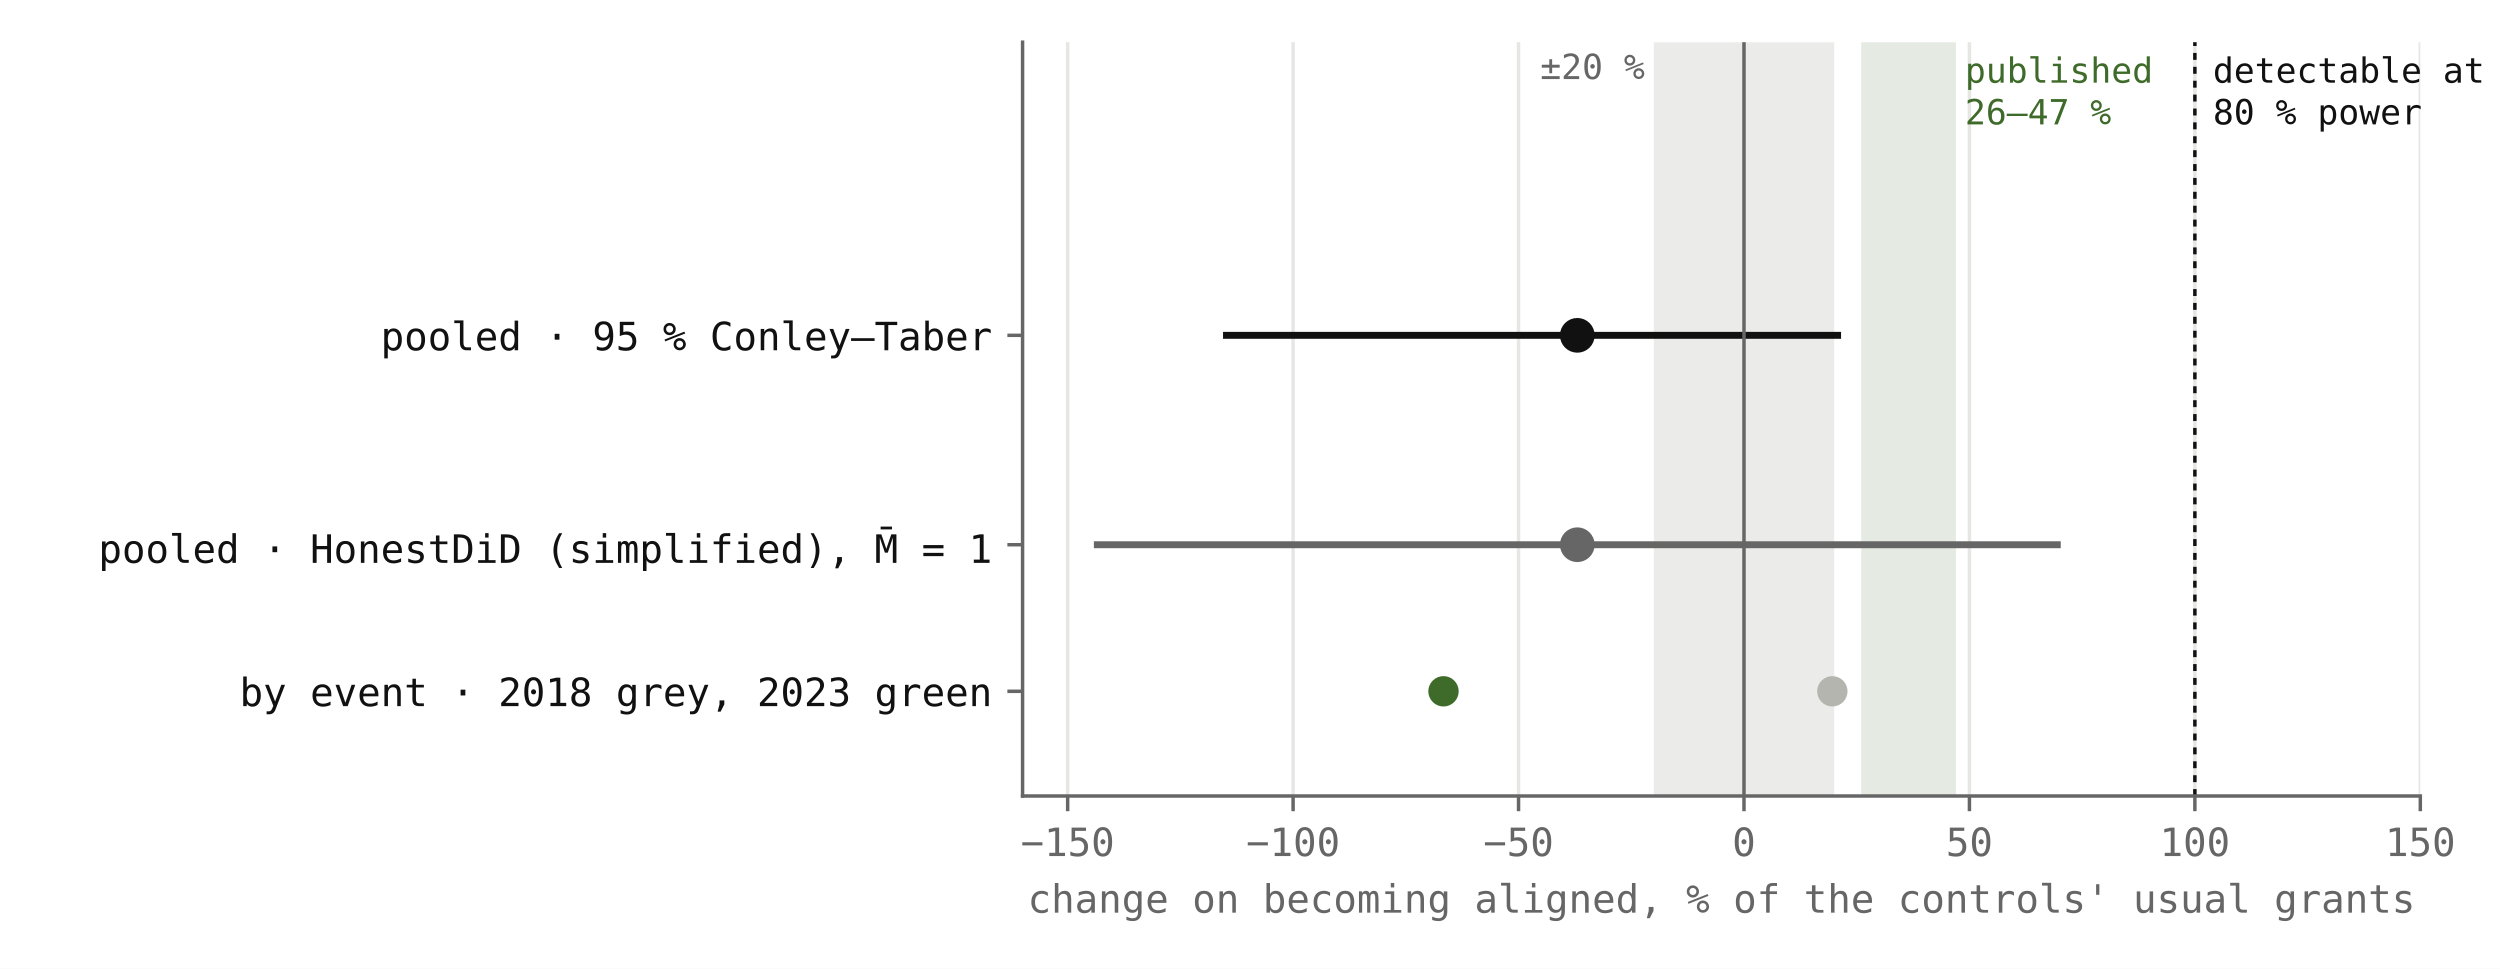
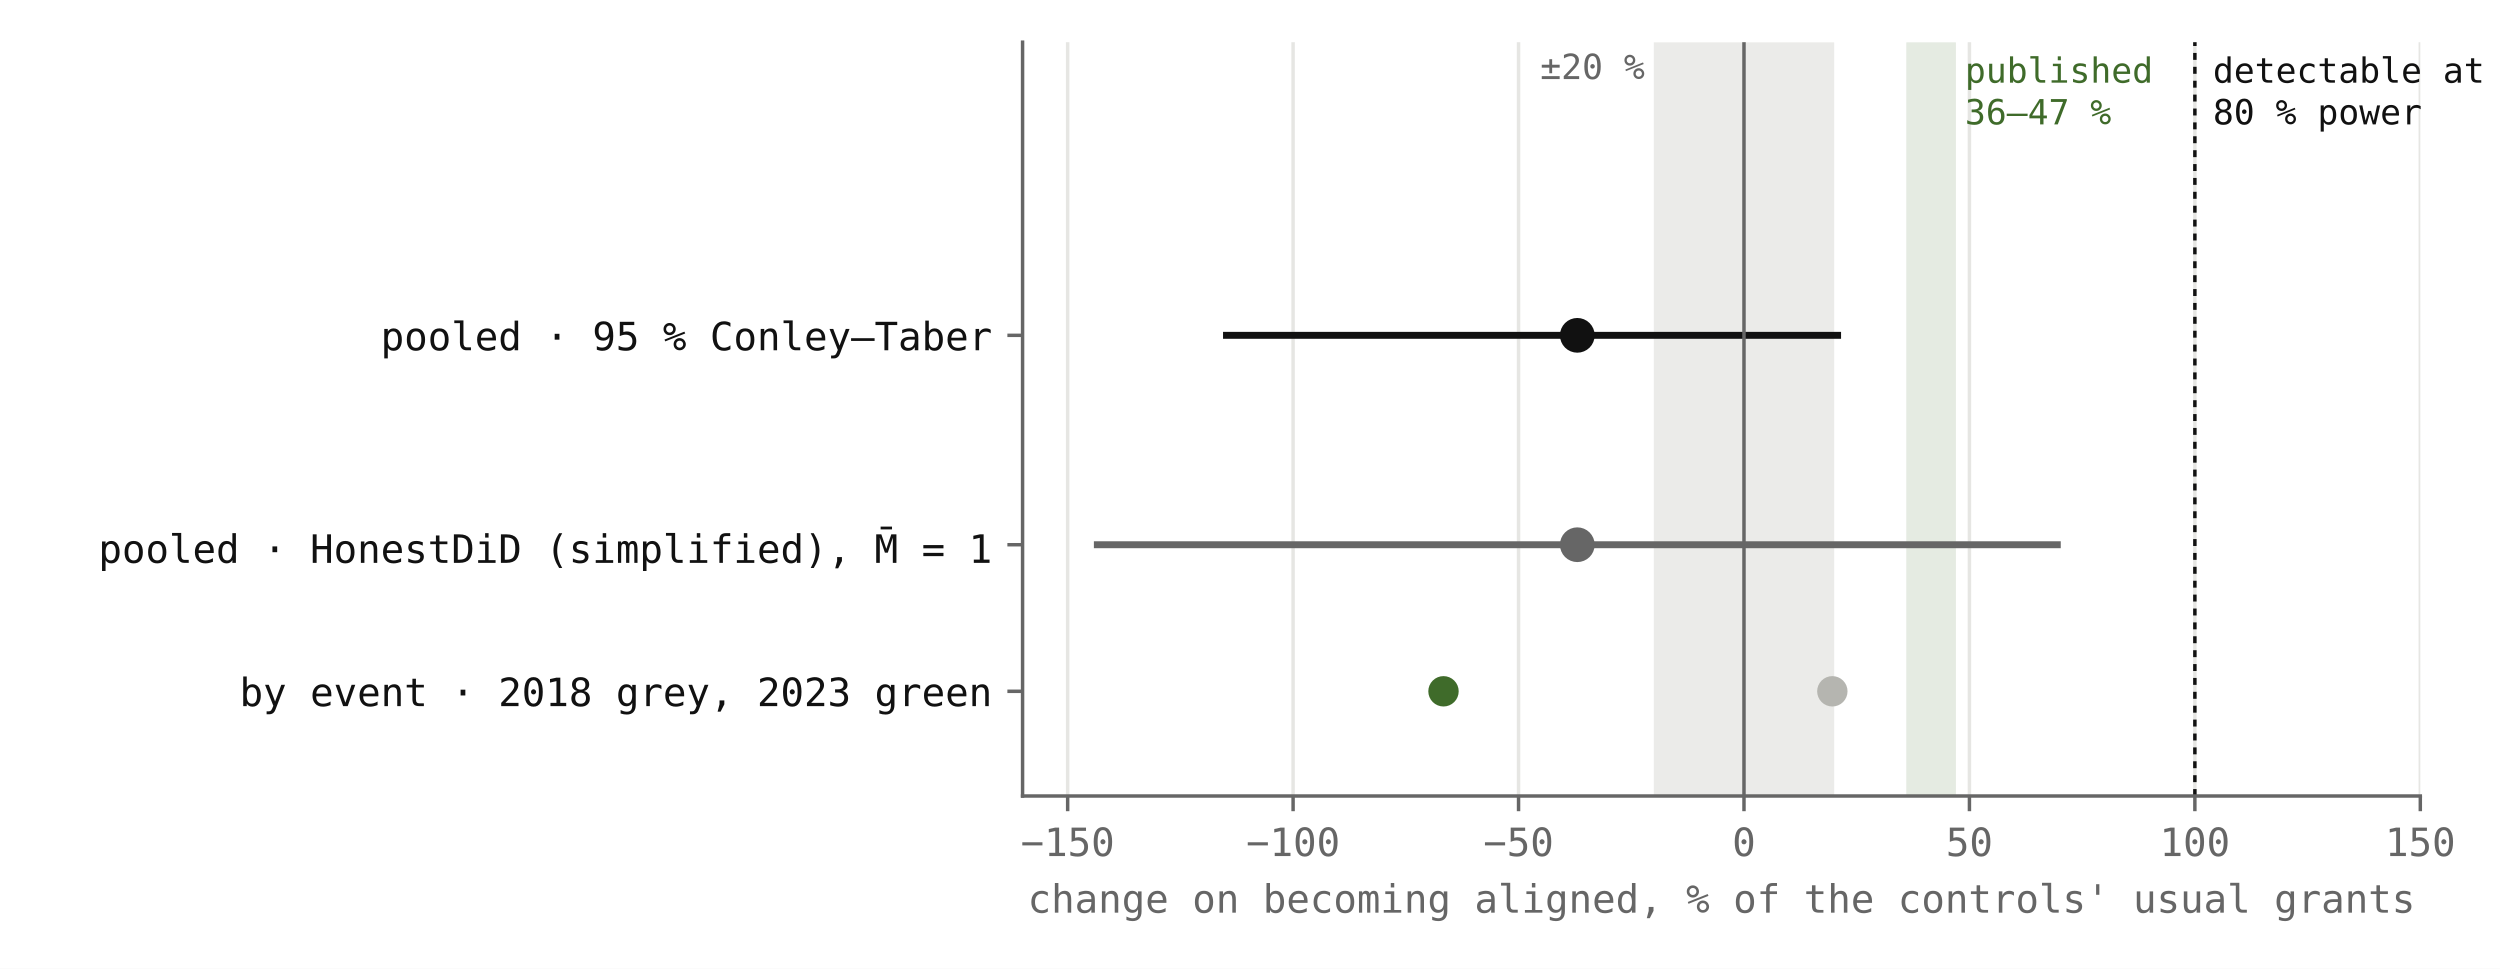
<svg xmlns="http://www.w3.org/2000/svg" xmlns:xlink="http://www.w3.org/1999/xlink" width="576pt" height="223.2pt" viewBox="0 0 576 223.2" version="1.1">
  <defs>
    <style type="text/css">*{stroke-linejoin: round; stroke-linecap: butt}</style>
  </defs>
  <g id="figure_1">
    <g id="patch_1">
      <path d="M 0 223.2  L 576 223.2  L 576 0  L 0 0  z " style="fill: #ffffff" />
    </g>
    <g id="axes_1">
      <g id="patch_2">
        <path d="M 235.6 183.398  L 557.64 183.398  L 557.64 9.72  L 235.6 9.72  z " style="fill: #ffffff" />
      </g>
      <g id="matplotlib.axis_1">
        <g id="xtick_1">
          <g id="line2d_1">
-             <path d="M 245.988 183.398  L 245.988 9.72  " clip-path="url(#p279f10e3c5)" style="fill: none; stroke: #e6e6e3; stroke-width: 0.8; stroke-linecap: square" />
+             <path d="M 245.988 183.398  L 245.988 9.72  " clip-path="url(#pb826a2f478)" style="fill: none; stroke: #e6e6e3; stroke-width: 0.8; stroke-linecap: square" />
          </g>
          <g id="line2d_2">
            <defs>
-               <path id="m5efd6e7af1" d="M 0 0  L 0 3.5  " style="stroke: #666666; stroke-width: 0.8" />
+               <path id="m029370f19c" d="M 0 0  L 0 3.5  " style="stroke: #666666; stroke-width: 0.8" />
            </defs>
            <g>
-               <use xlink:href="#m5efd6e7af1" x="245.988" y="183.398" style="fill: #666666; stroke: #666666; stroke-width: 0.8" />
+               <use xlink:href="#m029370f19c" x="245.988" y="183.398" style="fill: #666666; stroke: #666666; stroke-width: 0.8" />
            </g>
          </g>
          <g id="text_1">
            <text style="font-size: 9px; font-family: 'DejaVu Sans Mono', 'Bitstream Vera Sans Mono', 'Computer Modern Typewriter', 'Andale Mono', 'Nimbus Mono L', 'Courier New', 'Courier', 'Fixed', 'Terminal', monospace; text-anchor: middle; fill: #666666" x="245.988" y="197.236" transform="rotate(-0 245.9884 197.2358)">−150</text>
          </g>
        </g>
        <g id="xtick_2">
          <g id="line2d_3">
-             <path d="M 297.93 183.398  L 297.93 9.72  " clip-path="url(#p279f10e3c5)" style="fill: none; stroke: #e6e6e3; stroke-width: 0.8; stroke-linecap: square" />
+             <path d="M 297.93 183.398  L 297.93 9.72  " clip-path="url(#pb826a2f478)" style="fill: none; stroke: #e6e6e3; stroke-width: 0.8; stroke-linecap: square" />
          </g>
          <g id="line2d_4">
            <g>
-               <use xlink:href="#m5efd6e7af1" x="297.93" y="183.398" style="fill: #666666; stroke: #666666; stroke-width: 0.8" />
+               <use xlink:href="#m029370f19c" x="297.93" y="183.398" style="fill: #666666; stroke: #666666; stroke-width: 0.8" />
            </g>
          </g>
          <g id="text_2">
            <text style="font-size: 9px; font-family: 'DejaVu Sans Mono', 'Bitstream Vera Sans Mono', 'Computer Modern Typewriter', 'Andale Mono', 'Nimbus Mono L', 'Courier New', 'Courier', 'Fixed', 'Terminal', monospace; text-anchor: middle; fill: #666666" x="297.93" y="197.236" transform="rotate(-0 297.9303 197.2358)">−100</text>
          </g>
        </g>
        <g id="xtick_3">
          <g id="line2d_5">
-             <path d="M 349.872 183.398  L 349.872 9.72  " clip-path="url(#p279f10e3c5)" style="fill: none; stroke: #e6e6e3; stroke-width: 0.8; stroke-linecap: square" />
+             <path d="M 349.872 183.398  L 349.872 9.72  " clip-path="url(#pb826a2f478)" style="fill: none; stroke: #e6e6e3; stroke-width: 0.8; stroke-linecap: square" />
          </g>
          <g id="line2d_6">
            <g>
-               <use xlink:href="#m5efd6e7af1" x="349.872" y="183.398" style="fill: #666666; stroke: #666666; stroke-width: 0.8" />
+               <use xlink:href="#m029370f19c" x="349.872" y="183.398" style="fill: #666666; stroke: #666666; stroke-width: 0.8" />
            </g>
          </g>
          <g id="text_3">
            <text style="font-size: 9px; font-family: 'DejaVu Sans Mono', 'Bitstream Vera Sans Mono', 'Computer Modern Typewriter', 'Andale Mono', 'Nimbus Mono L', 'Courier New', 'Courier', 'Fixed', 'Terminal', monospace; text-anchor: middle; fill: #666666" x="349.872" y="197.236" transform="rotate(-0 349.8723 197.2358)">−50</text>
          </g>
        </g>
        <g id="xtick_4">
          <g id="line2d_7">
-             <path d="M 401.814 183.398  L 401.814 9.72  " clip-path="url(#p279f10e3c5)" style="fill: none; stroke: #e6e6e3; stroke-width: 0.8; stroke-linecap: square" />
+             <path d="M 401.814 183.398  L 401.814 9.72  " clip-path="url(#pb826a2f478)" style="fill: none; stroke: #e6e6e3; stroke-width: 0.8; stroke-linecap: square" />
          </g>
          <g id="line2d_8">
            <g>
-               <use xlink:href="#m5efd6e7af1" x="401.814" y="183.398" style="fill: #666666; stroke: #666666; stroke-width: 0.8" />
+               <use xlink:href="#m029370f19c" x="401.814" y="183.398" style="fill: #666666; stroke: #666666; stroke-width: 0.8" />
            </g>
          </g>
          <g id="text_4">
            <text style="font-size: 9px; font-family: 'DejaVu Sans Mono', 'Bitstream Vera Sans Mono', 'Computer Modern Typewriter', 'Andale Mono', 'Nimbus Mono L', 'Courier New', 'Courier', 'Fixed', 'Terminal', monospace; text-anchor: middle; fill: #666666" x="401.814" y="197.236" transform="rotate(-0 401.8142 197.2358)">0</text>
          </g>
        </g>
        <g id="xtick_5">
          <g id="line2d_9">
-             <path d="M 453.756 183.398  L 453.756 9.72  " clip-path="url(#p279f10e3c5)" style="fill: none; stroke: #e6e6e3; stroke-width: 0.8; stroke-linecap: square" />
+             <path d="M 453.756 183.398  L 453.756 9.72  " clip-path="url(#pb826a2f478)" style="fill: none; stroke: #e6e6e3; stroke-width: 0.8; stroke-linecap: square" />
          </g>
          <g id="line2d_10">
            <g>
-               <use xlink:href="#m5efd6e7af1" x="453.756" y="183.398" style="fill: #666666; stroke: #666666; stroke-width: 0.8" />
+               <use xlink:href="#m029370f19c" x="453.756" y="183.398" style="fill: #666666; stroke: #666666; stroke-width: 0.8" />
            </g>
          </g>
          <g id="text_5">
            <text style="font-size: 9px; font-family: 'DejaVu Sans Mono', 'Bitstream Vera Sans Mono', 'Computer Modern Typewriter', 'Andale Mono', 'Nimbus Mono L', 'Courier New', 'Courier', 'Fixed', 'Terminal', monospace; text-anchor: middle; fill: #666666" x="453.756" y="197.236" transform="rotate(-0 453.7561 197.2358)">50</text>
          </g>
        </g>
        <g id="xtick_6">
          <g id="line2d_11">
-             <path d="M 505.698 183.398  L 505.698 9.72  " clip-path="url(#p279f10e3c5)" style="fill: none; stroke: #e6e6e3; stroke-width: 0.8; stroke-linecap: square" />
+             <path d="M 505.698 183.398  L 505.698 9.72  " clip-path="url(#pb826a2f478)" style="fill: none; stroke: #e6e6e3; stroke-width: 0.8; stroke-linecap: square" />
          </g>
          <g id="line2d_12">
            <g>
-               <use xlink:href="#m5efd6e7af1" x="505.698" y="183.398" style="fill: #666666; stroke: #666666; stroke-width: 0.8" />
+               <use xlink:href="#m029370f19c" x="505.698" y="183.398" style="fill: #666666; stroke: #666666; stroke-width: 0.8" />
            </g>
          </g>
          <g id="text_6">
            <text style="font-size: 9px; font-family: 'DejaVu Sans Mono', 'Bitstream Vera Sans Mono', 'Computer Modern Typewriter', 'Andale Mono', 'Nimbus Mono L', 'Courier New', 'Courier', 'Fixed', 'Terminal', monospace; text-anchor: middle; fill: #666666" x="505.698" y="197.236" transform="rotate(-0 505.6981 197.2358)">100</text>
          </g>
        </g>
        <g id="xtick_7">
          <g id="line2d_13">
-             <path d="M 557.64 183.398  L 557.64 9.72  " clip-path="url(#p279f10e3c5)" style="fill: none; stroke: #e6e6e3; stroke-width: 0.8; stroke-linecap: square" />
+             <path d="M 557.64 183.398  L 557.64 9.72  " clip-path="url(#pb826a2f478)" style="fill: none; stroke: #e6e6e3; stroke-width: 0.8; stroke-linecap: square" />
          </g>
          <g id="line2d_14">
            <g>
-               <use xlink:href="#m5efd6e7af1" x="557.64" y="183.398" style="fill: #666666; stroke: #666666; stroke-width: 0.8" />
+               <use xlink:href="#m029370f19c" x="557.64" y="183.398" style="fill: #666666; stroke: #666666; stroke-width: 0.8" />
            </g>
          </g>
          <g id="text_7">
            <text style="font-size: 9px; font-family: 'DejaVu Sans Mono', 'Bitstream Vera Sans Mono', 'Computer Modern Typewriter', 'Andale Mono', 'Nimbus Mono L', 'Courier New', 'Courier', 'Fixed', 'Terminal', monospace; text-anchor: middle; fill: #666666" x="557.64" y="197.236" transform="rotate(-0 557.64 197.2358)">150</text>
          </g>
        </g>
        <g id="text_8">
          <text style="font-size: 9px; font-family: 'DejaVu Sans Mono', 'Bitstream Vera Sans Mono', 'Computer Modern Typewriter', 'Andale Mono', 'Nimbus Mono L', 'Courier New', 'Courier', 'Fixed', 'Terminal', monospace; text-anchor: middle; fill: #666666" x="396.62" y="210.284" transform="rotate(-0 396.62 210.2843)">change on becoming aligned, % of the controls' usual grants</text>
        </g>
      </g>
      <g id="matplotlib.axis_2">
        <g id="ytick_1">
          <g id="line2d_15">
            <defs>
-               <path id="m4f5cf16edc" d="M 0 0  L -3.5 0  " style="stroke: #666666; stroke-width: 0.8" />
+               <path id="m8aec8a5eae" d="M 0 0  L -3.5 0  " style="stroke: #666666; stroke-width: 0.8" />
            </defs>
            <g>
-               <use xlink:href="#m4f5cf16edc" x="235.6" y="77.261" style="fill: #666666; stroke: #666666; stroke-width: 0.8" />
+               <use xlink:href="#m8aec8a5eae" x="235.6" y="77.261" style="fill: #666666; stroke: #666666; stroke-width: 0.8" />
            </g>
          </g>
          <g id="text_9">
            <text style="font-size: 9px; font-family: 'DejaVu Sans Mono', 'Bitstream Vera Sans Mono', 'Computer Modern Typewriter', 'Andale Mono', 'Nimbus Mono L', 'Courier New', 'Courier', 'Fixed', 'Terminal', monospace; text-anchor: end; fill: #111111" x="228.6" y="80.705" transform="rotate(-0 228.6 80.70461)">pooled · 95 % Conley–Taber</text>
          </g>
        </g>
        <g id="ytick_2">
          <g id="line2d_16">
            <g>
-               <use xlink:href="#m4f5cf16edc" x="235.6" y="125.505" style="fill: #666666; stroke: #666666; stroke-width: 0.8" />
+               <use xlink:href="#m8aec8a5eae" x="235.6" y="125.505" style="fill: #666666; stroke: #666666; stroke-width: 0.8" />
            </g>
          </g>
          <g id="text_10">
            <text style="font-size: 9px; font-family: 'DejaVu Sans Mono', 'Bitstream Vera Sans Mono', 'Computer Modern Typewriter', 'Andale Mono', 'Nimbus Mono L', 'Courier New', 'Courier', 'Fixed', 'Terminal', monospace; text-anchor: end; fill: #111111" x="228.6" y="129.678" transform="rotate(-0 228.6 129.6783)">pooled · HonestDiD (simplified), M̄ = 1</text>
          </g>
        </g>
        <g id="ytick_3">
          <g id="line2d_17">
            <g>
-               <use xlink:href="#m4f5cf16edc" x="235.6" y="159.276" style="fill: #666666; stroke: #666666; stroke-width: 0.8" />
+               <use xlink:href="#m8aec8a5eae" x="235.6" y="159.276" style="fill: #666666; stroke: #666666; stroke-width: 0.8" />
            </g>
          </g>
          <g id="text_11">
            <text style="font-size: 9px; font-family: 'DejaVu Sans Mono', 'Bitstream Vera Sans Mono', 'Computer Modern Typewriter', 'Andale Mono', 'Nimbus Mono L', 'Courier New', 'Courier', 'Fixed', 'Terminal', monospace; text-anchor: end; fill: #111111" x="228.6" y="162.695" transform="rotate(-0 228.6 162.6953)">by event · 2018 grey, 2023 green</text>
          </g>
        </g>
      </g>
      <g id="patch_3">
-         <path d="M 428.824 183.398  L 450.64 183.398  L 450.64 9.72  L 428.824 9.72  z " clip-path="url(#p279f10e3c5)" style="fill: #3f6b2a; opacity: 0.14" />
+         <path d="M 439.212 183.398  L 450.64 183.398  L 450.64 9.72  L 439.212 9.72  z " clip-path="url(#pb826a2f478)" style="fill: #3f6b2a; opacity: 0.14" />
      </g>
      <g id="patch_4">
-         <path d="M 381.037 183.398  L 422.591 183.398  L 422.591 9.72  L 381.037 9.72  z " clip-path="url(#p279f10e3c5)" style="fill: #e6e6e3; opacity: 0.8" />
+         <path d="M 381.037 183.398  L 422.591 183.398  L 422.591 9.72  L 381.037 9.72  z " clip-path="url(#pb826a2f478)" style="fill: #e6e6e3; opacity: 0.8" />
      </g>
      <g id="line2d_18">
-         <path d="M 505.698 183.398  L 505.698 9.72  " clip-path="url(#p279f10e3c5)" style="fill: none; stroke-dasharray: 1.6,1.6; stroke-dashoffset: 0; stroke: #111111; stroke-width: 0.8" />
+         <path d="M 505.698 183.398  L 505.698 9.72  " clip-path="url(#pb826a2f478)" style="fill: none; stroke-dasharray: 1.6,1.6; stroke-dashoffset: 0; stroke: #111111; stroke-width: 0.8" />
      </g>
      <g id="line2d_19">
-         <path d="M 282.587 77.261  L 423.38 77.261  " clip-path="url(#p279f10e3c5)" style="fill: none; stroke: #111111; stroke-width: 1.6; stroke-linecap: square" />
+         <path d="M 282.587 77.261  L 423.38 77.261  " clip-path="url(#pb826a2f478)" style="fill: none; stroke: #111111; stroke-width: 1.6; stroke-linecap: square" />
      </g>
      <g id="line2d_20">
        <defs>
-           <path id="m9132af8907" d="M 0 3.5  C 0.928 3.5 1.819 3.131 2.475 2.475  C 3.131 1.819 3.5 0.928 3.5 0  C 3.5 -0.928 3.131 -1.819 2.475 -2.475  C 1.819 -3.131 0.928 -3.5 0 -3.5  C -0.928 -3.5 -1.819 -3.131 -2.475 -2.475  C -3.131 -1.819 -3.5 -0.928 -3.5 0  C -3.5 0.928 -3.131 1.819 -2.475 2.475  C -1.819 3.131 -0.928 3.5 0 3.5  z " style="stroke: #111111" />
-         </defs>
-         <g clip-path="url(#p279f10e3c5)">
-           <use xlink:href="#m9132af8907" x="363.414" y="77.261" style="fill: #111111; stroke: #111111" />
+           <path id="m0beef3c7b7" d="M 0 3.5  C 0.928 3.5 1.819 3.131 2.475 2.475  C 3.131 1.819 3.5 0.928 3.5 0  C 3.5 -0.928 3.131 -1.819 2.475 -2.475  C 1.819 -3.131 0.928 -3.5 0 -3.5  C -0.928 -3.5 -1.819 -3.131 -2.475 -2.475  C -3.131 -1.819 -3.5 -0.928 -3.5 0  C -3.5 0.928 -3.131 1.819 -2.475 2.475  C -1.819 3.131 -0.928 3.5 0 3.5  z " style="stroke: #111111" />
+         </defs>
+         <g clip-path="url(#pb826a2f478)">
+           <use xlink:href="#m0beef3c7b7" x="363.414" y="77.261" style="fill: #111111; stroke: #111111" />
        </g>
      </g>
      <g id="line2d_21">
-         <path d="M 252.831 125.505  L 473.998 125.505  " clip-path="url(#p279f10e3c5)" style="fill: none; stroke: #666666; stroke-width: 1.6; stroke-linecap: square" />
+         <path d="M 252.831 125.505  L 473.998 125.505  " clip-path="url(#pb826a2f478)" style="fill: none; stroke: #666666; stroke-width: 1.6; stroke-linecap: square" />
      </g>
      <g id="line2d_22">
        <defs>
-           <path id="m5d6af72bdf" d="M 0 3.5  C 0.928 3.5 1.819 3.131 2.475 2.475  C 3.131 1.819 3.5 0.928 3.5 0  C 3.5 -0.928 3.131 -1.819 2.475 -2.475  C 1.819 -3.131 0.928 -3.5 0 -3.5  C -0.928 -3.5 -1.819 -3.131 -2.475 -2.475  C -3.131 -1.819 -3.5 -0.928 -3.5 0  C -3.5 0.928 -3.131 1.819 -2.475 2.475  C -1.819 3.131 -0.928 3.5 0 3.5  z " style="stroke: #666666" />
-         </defs>
-         <g clip-path="url(#p279f10e3c5)">
-           <use xlink:href="#m5d6af72bdf" x="363.414" y="125.505" style="fill: #666666; stroke: #666666" />
+           <path id="m166ebfd601" d="M 0 3.5  C 0.928 3.5 1.819 3.131 2.475 2.475  C 3.131 1.819 3.5 0.928 3.5 0  C 3.5 -0.928 3.131 -1.819 2.475 -2.475  C 1.819 -3.131 0.928 -3.5 0 -3.5  C -0.928 -3.5 -1.819 -3.131 -2.475 -2.475  C -3.131 -1.819 -3.5 -0.928 -3.5 0  C -3.5 0.928 -3.131 1.819 -2.475 2.475  C -1.819 3.131 -0.928 3.5 0 3.5  z " style="stroke: #666666" />
+         </defs>
+         <g clip-path="url(#pb826a2f478)">
+           <use xlink:href="#m166ebfd601" x="363.414" y="125.505" style="fill: #666666; stroke: #666666" />
        </g>
      </g>
      <g id="line2d_23">
        <defs>
-           <path id="m46cc904859" d="M 0 3  C 0.796 3 1.559 2.684 2.121 2.121  C 2.684 1.559 3 0.796 3 0  C 3 -0.796 2.684 -1.559 2.121 -2.121  C 1.559 -2.684 0.796 -3 0 -3  C -0.796 -3 -1.559 -2.684 -2.121 -2.121  C -2.684 -1.559 -3 -0.796 -3 0  C -3 0.796 -2.684 1.559 -2.121 2.121  C -1.559 2.684 -0.796 3 0 3  z " style="stroke: #b5b5b0" />
-         </defs>
-         <g clip-path="url(#p279f10e3c5)">
-           <use xlink:href="#m46cc904859" x="422.171" y="159.276" style="fill: #b5b5b0; stroke: #b5b5b0" />
+           <path id="m463fc4b771" d="M 0 3  C 0.796 3 1.559 2.684 2.121 2.121  C 2.684 1.559 3 0.796 3 0  C 3 -0.796 2.684 -1.559 2.121 -2.121  C 1.559 -2.684 0.796 -3 0 -3  C -0.796 -3 -1.559 -2.684 -2.121 -2.121  C -2.684 -1.559 -3 -0.796 -3 0  C -3 0.796 -2.684 1.559 -2.121 2.121  C -1.559 2.684 -0.796 3 0 3  z " style="stroke: #b5b5b0" />
+         </defs>
+         <g clip-path="url(#pb826a2f478)">
+           <use xlink:href="#m463fc4b771" x="422.171" y="159.276" style="fill: #b5b5b0; stroke: #b5b5b0" />
        </g>
      </g>
      <g id="line2d_24">
        <defs>
-           <path id="m252be4bb0e" d="M 0 3  C 0.796 3 1.559 2.684 2.121 2.121  C 2.684 1.559 3 0.796 3 0  C 3 -0.796 2.684 -1.559 2.121 -2.121  C 1.559 -2.684 0.796 -3 0 -3  C -0.796 -3 -1.559 -2.684 -2.121 -2.121  C -2.684 -1.559 -3 -0.796 -3 0  C -3 0.796 -2.684 1.559 -2.121 2.121  C -1.559 2.684 -0.796 3 0 3  z " style="stroke: #3f6b2a" />
-         </defs>
-         <g clip-path="url(#p279f10e3c5)">
-           <use xlink:href="#m252be4bb0e" x="332.582" y="159.276" style="fill: #3f6b2a; stroke: #3f6b2a" />
+           <path id="mc26d74379e" d="M 0 3  C 0.796 3 1.559 2.684 2.121 2.121  C 2.684 1.559 3 0.796 3 0  C 3 -0.796 2.684 -1.559 2.121 -2.121  C 1.559 -2.684 0.796 -3 0 -3  C -0.796 -3 -1.559 -2.684 -2.121 -2.121  C -2.684 -1.559 -3 -0.796 -3 0  C -3 0.796 -2.684 1.559 -2.121 2.121  C -1.559 2.684 -0.796 3 0 3  z " style="stroke: #3f6b2a" />
+         </defs>
+         <g clip-path="url(#pb826a2f478)">
+           <use xlink:href="#mc26d74379e" x="332.582" y="159.276" style="fill: #3f6b2a; stroke: #3f6b2a" />
        </g>
      </g>
      <g id="line2d_25">
-         <path d="M 401.814 183.398  L 401.814 9.72  " clip-path="url(#p279f10e3c5)" style="fill: none; stroke: #666666; stroke-width: 0.8; stroke-linecap: square" />
+         <path d="M 401.814 183.398  L 401.814 9.72  " clip-path="url(#pb826a2f478)" style="fill: none; stroke: #666666; stroke-width: 0.8; stroke-linecap: square" />
      </g>
      <g id="patch_5">
        <path d="M 235.6 183.398  L 235.6 9.72  " style="fill: none; stroke: #666666; stroke-width: 0.8; stroke-linejoin: miter; stroke-linecap: square" />
      </g>
      <g id="patch_6">
        <path d="M 235.6 183.398  L 557.64 183.398  " style="fill: none; stroke: #666666; stroke-width: 0.8; stroke-linejoin: miter; stroke-linecap: square" />
      </g>
      <g id="text_12">
        <text style="font-size: 8px; font-family: 'DejaVu Sans Mono', 'Bitstream Vera Sans Mono', 'Computer Modern Typewriter', 'Andale Mono', 'Nimbus Mono L', 'Courier New', 'Courier', 'Fixed', 'Terminal', monospace; fill: #3f6b2a" transform="translate(452.7173 19.05422)">published</text>
-         <text style="font-size: 8px; font-family: 'DejaVu Sans Mono', 'Bitstream Vera Sans Mono', 'Computer Modern Typewriter', 'Andale Mono', 'Nimbus Mono L', 'Courier New', 'Courier', 'Fixed', 'Terminal', monospace; fill: #3f6b2a" transform="translate(452.7173 28.65579)">26–47 %</text>
+         <text style="font-size: 8px; font-family: 'DejaVu Sans Mono', 'Bitstream Vera Sans Mono', 'Computer Modern Typewriter', 'Andale Mono', 'Nimbus Mono L', 'Courier New', 'Courier', 'Fixed', 'Terminal', monospace; fill: #3f6b2a" transform="translate(452.7173 28.65579)">36–47 %</text>
      </g>
      <g id="text_13">
        <text style="font-size: 8px; font-family: 'DejaVu Sans Mono', 'Bitstream Vera Sans Mono', 'Computer Modern Typewriter', 'Andale Mono', 'Nimbus Mono L', 'Courier New', 'Courier', 'Fixed', 'Terminal', monospace; text-anchor: end; fill: #666666" x="378.96" y="18.21" transform="rotate(-0 378.9597 18.21032)">±20 %</text>
      </g>
      <g id="text_14">
        <text style="font-size: 8px; font-family: 'DejaVu Sans Mono', 'Bitstream Vera Sans Mono', 'Computer Modern Typewriter', 'Andale Mono', 'Nimbus Mono L', 'Courier New', 'Courier', 'Fixed', 'Terminal', monospace; fill: #111111" transform="translate(509.8534 19.05422)">detectable at</text>
        <text style="font-size: 8px; font-family: 'DejaVu Sans Mono', 'Bitstream Vera Sans Mono', 'Computer Modern Typewriter', 'Andale Mono', 'Nimbus Mono L', 'Courier New', 'Courier', 'Fixed', 'Terminal', monospace; fill: #111111" transform="translate(509.8534 28.65579)">80 % power</text>
      </g>
    </g>
  </g>
  <defs>
-     <clipPath id="p279f10e3c5">
+     <clipPath id="pb826a2f478">
      <rect x="235.6" y="9.72" width="322.04" height="173.678" />
    </clipPath>
  </defs>
</svg>
